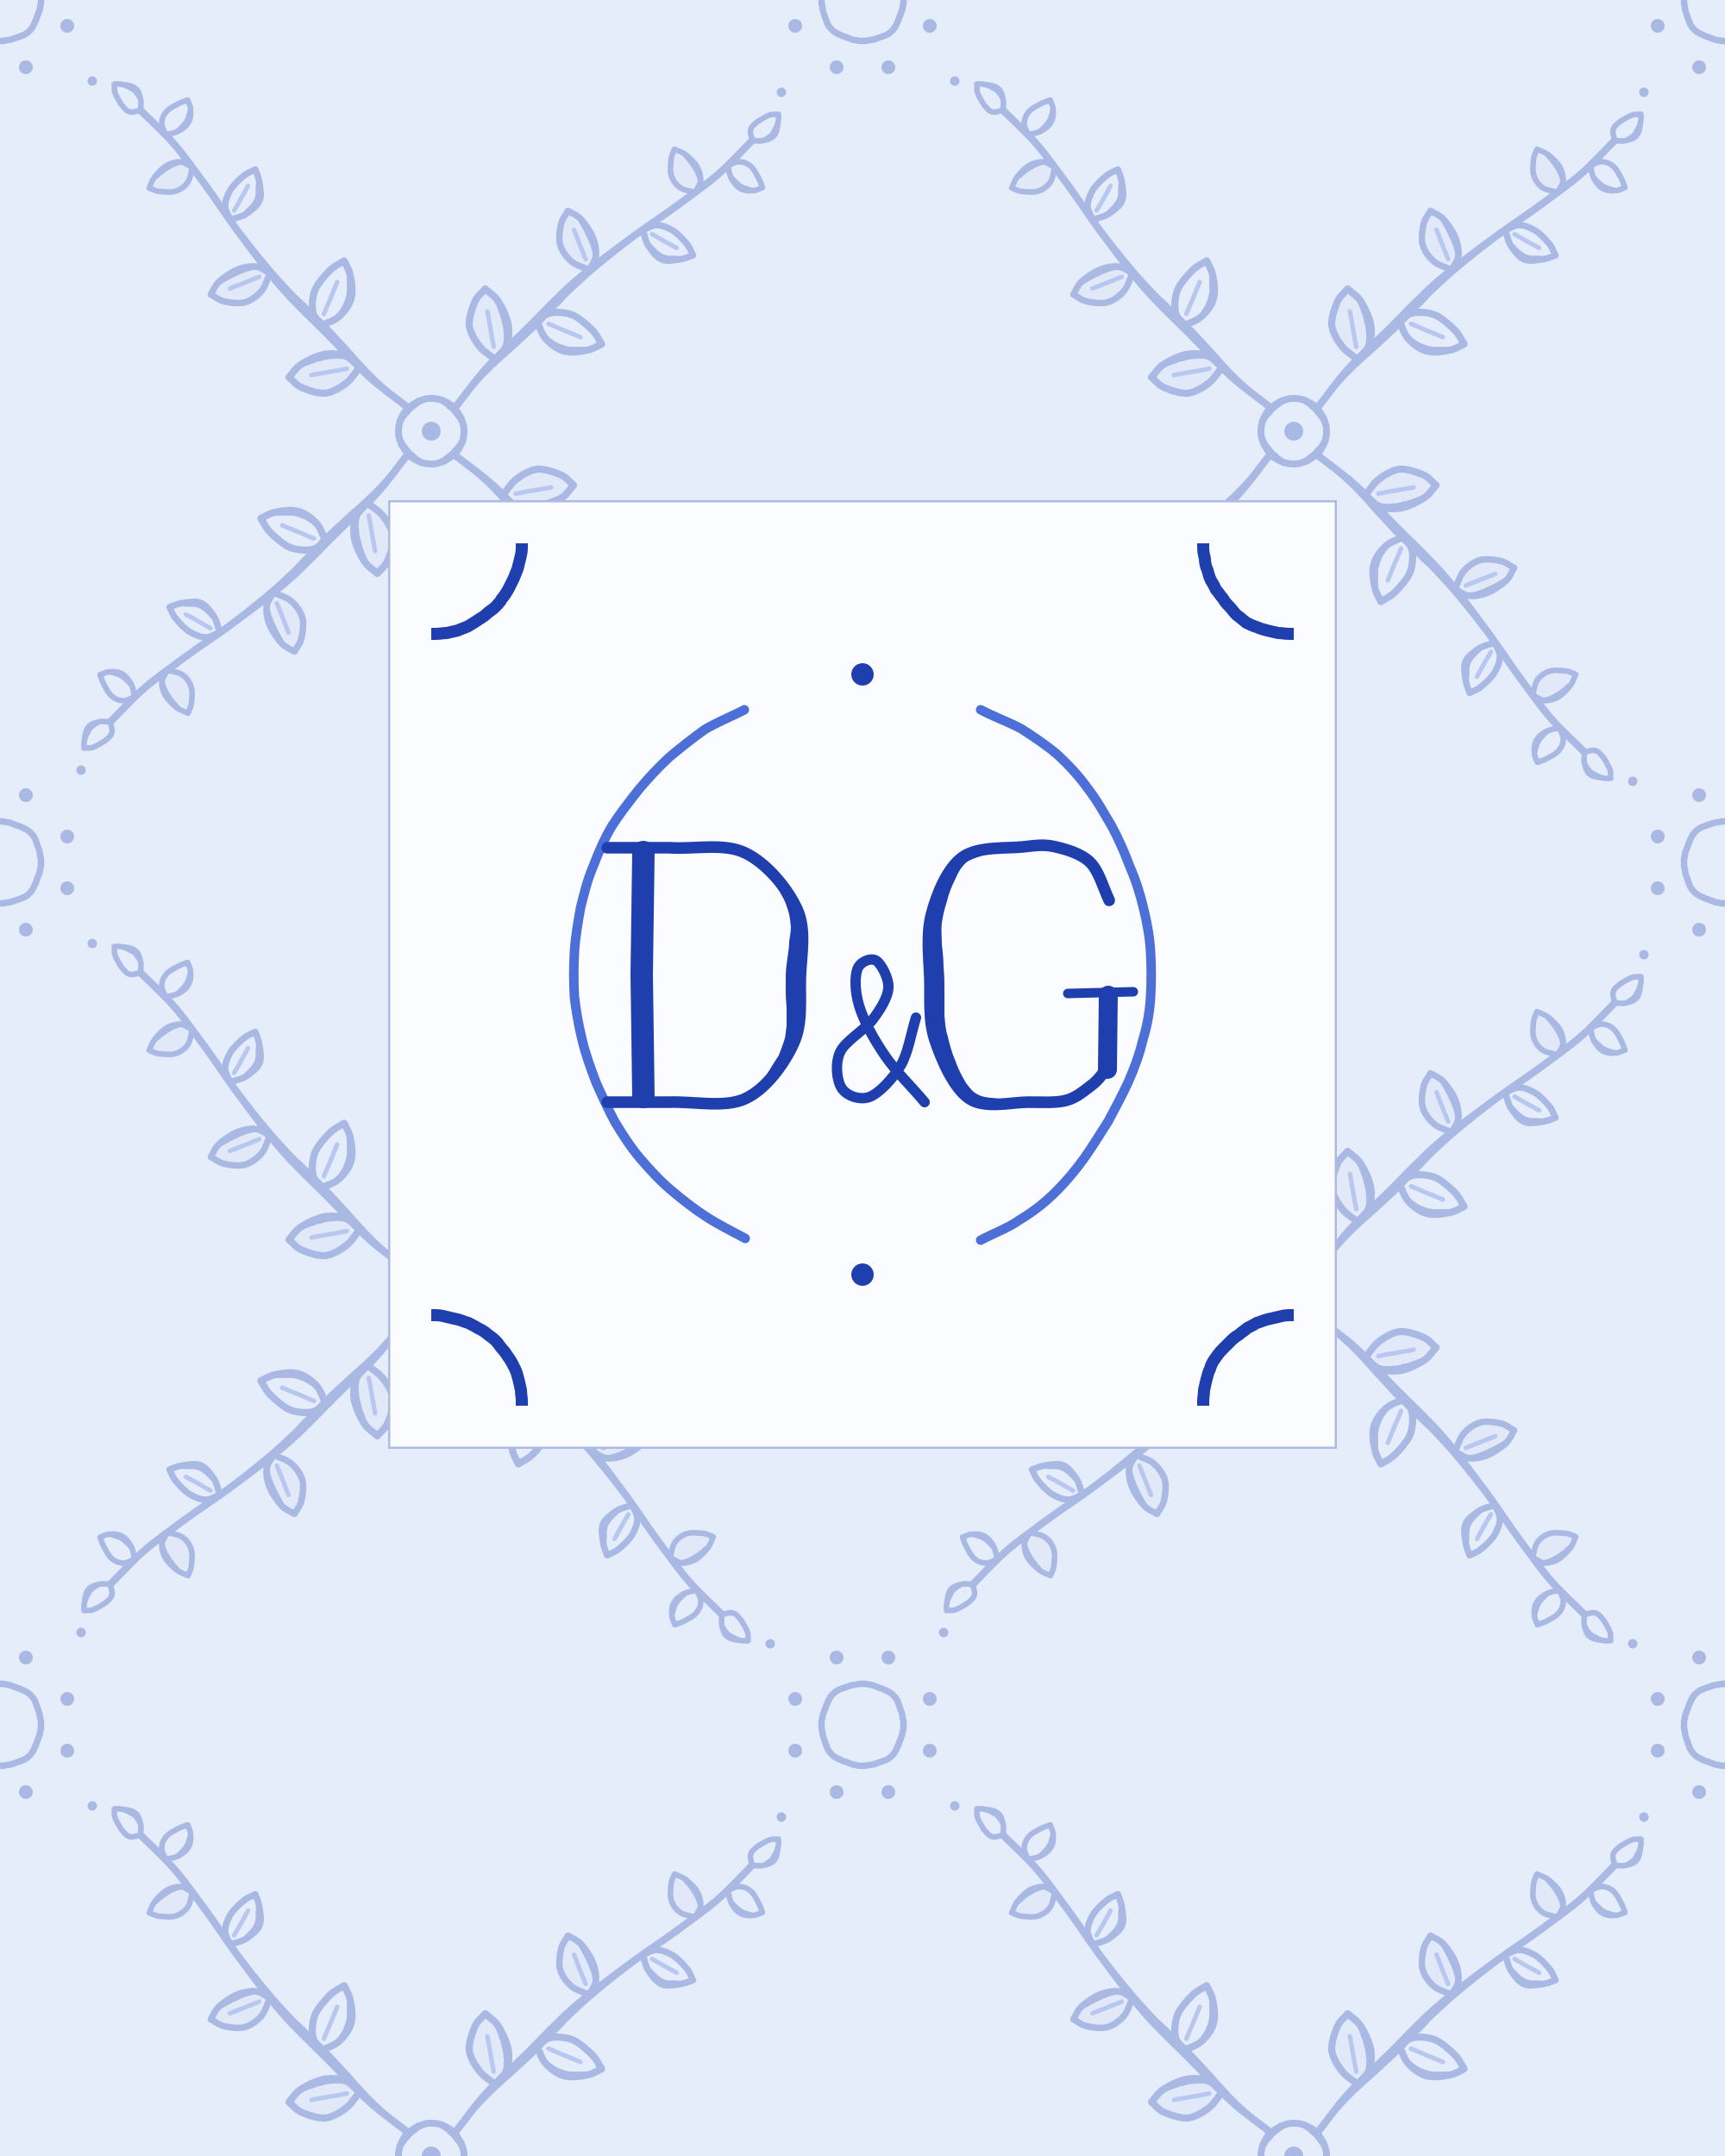
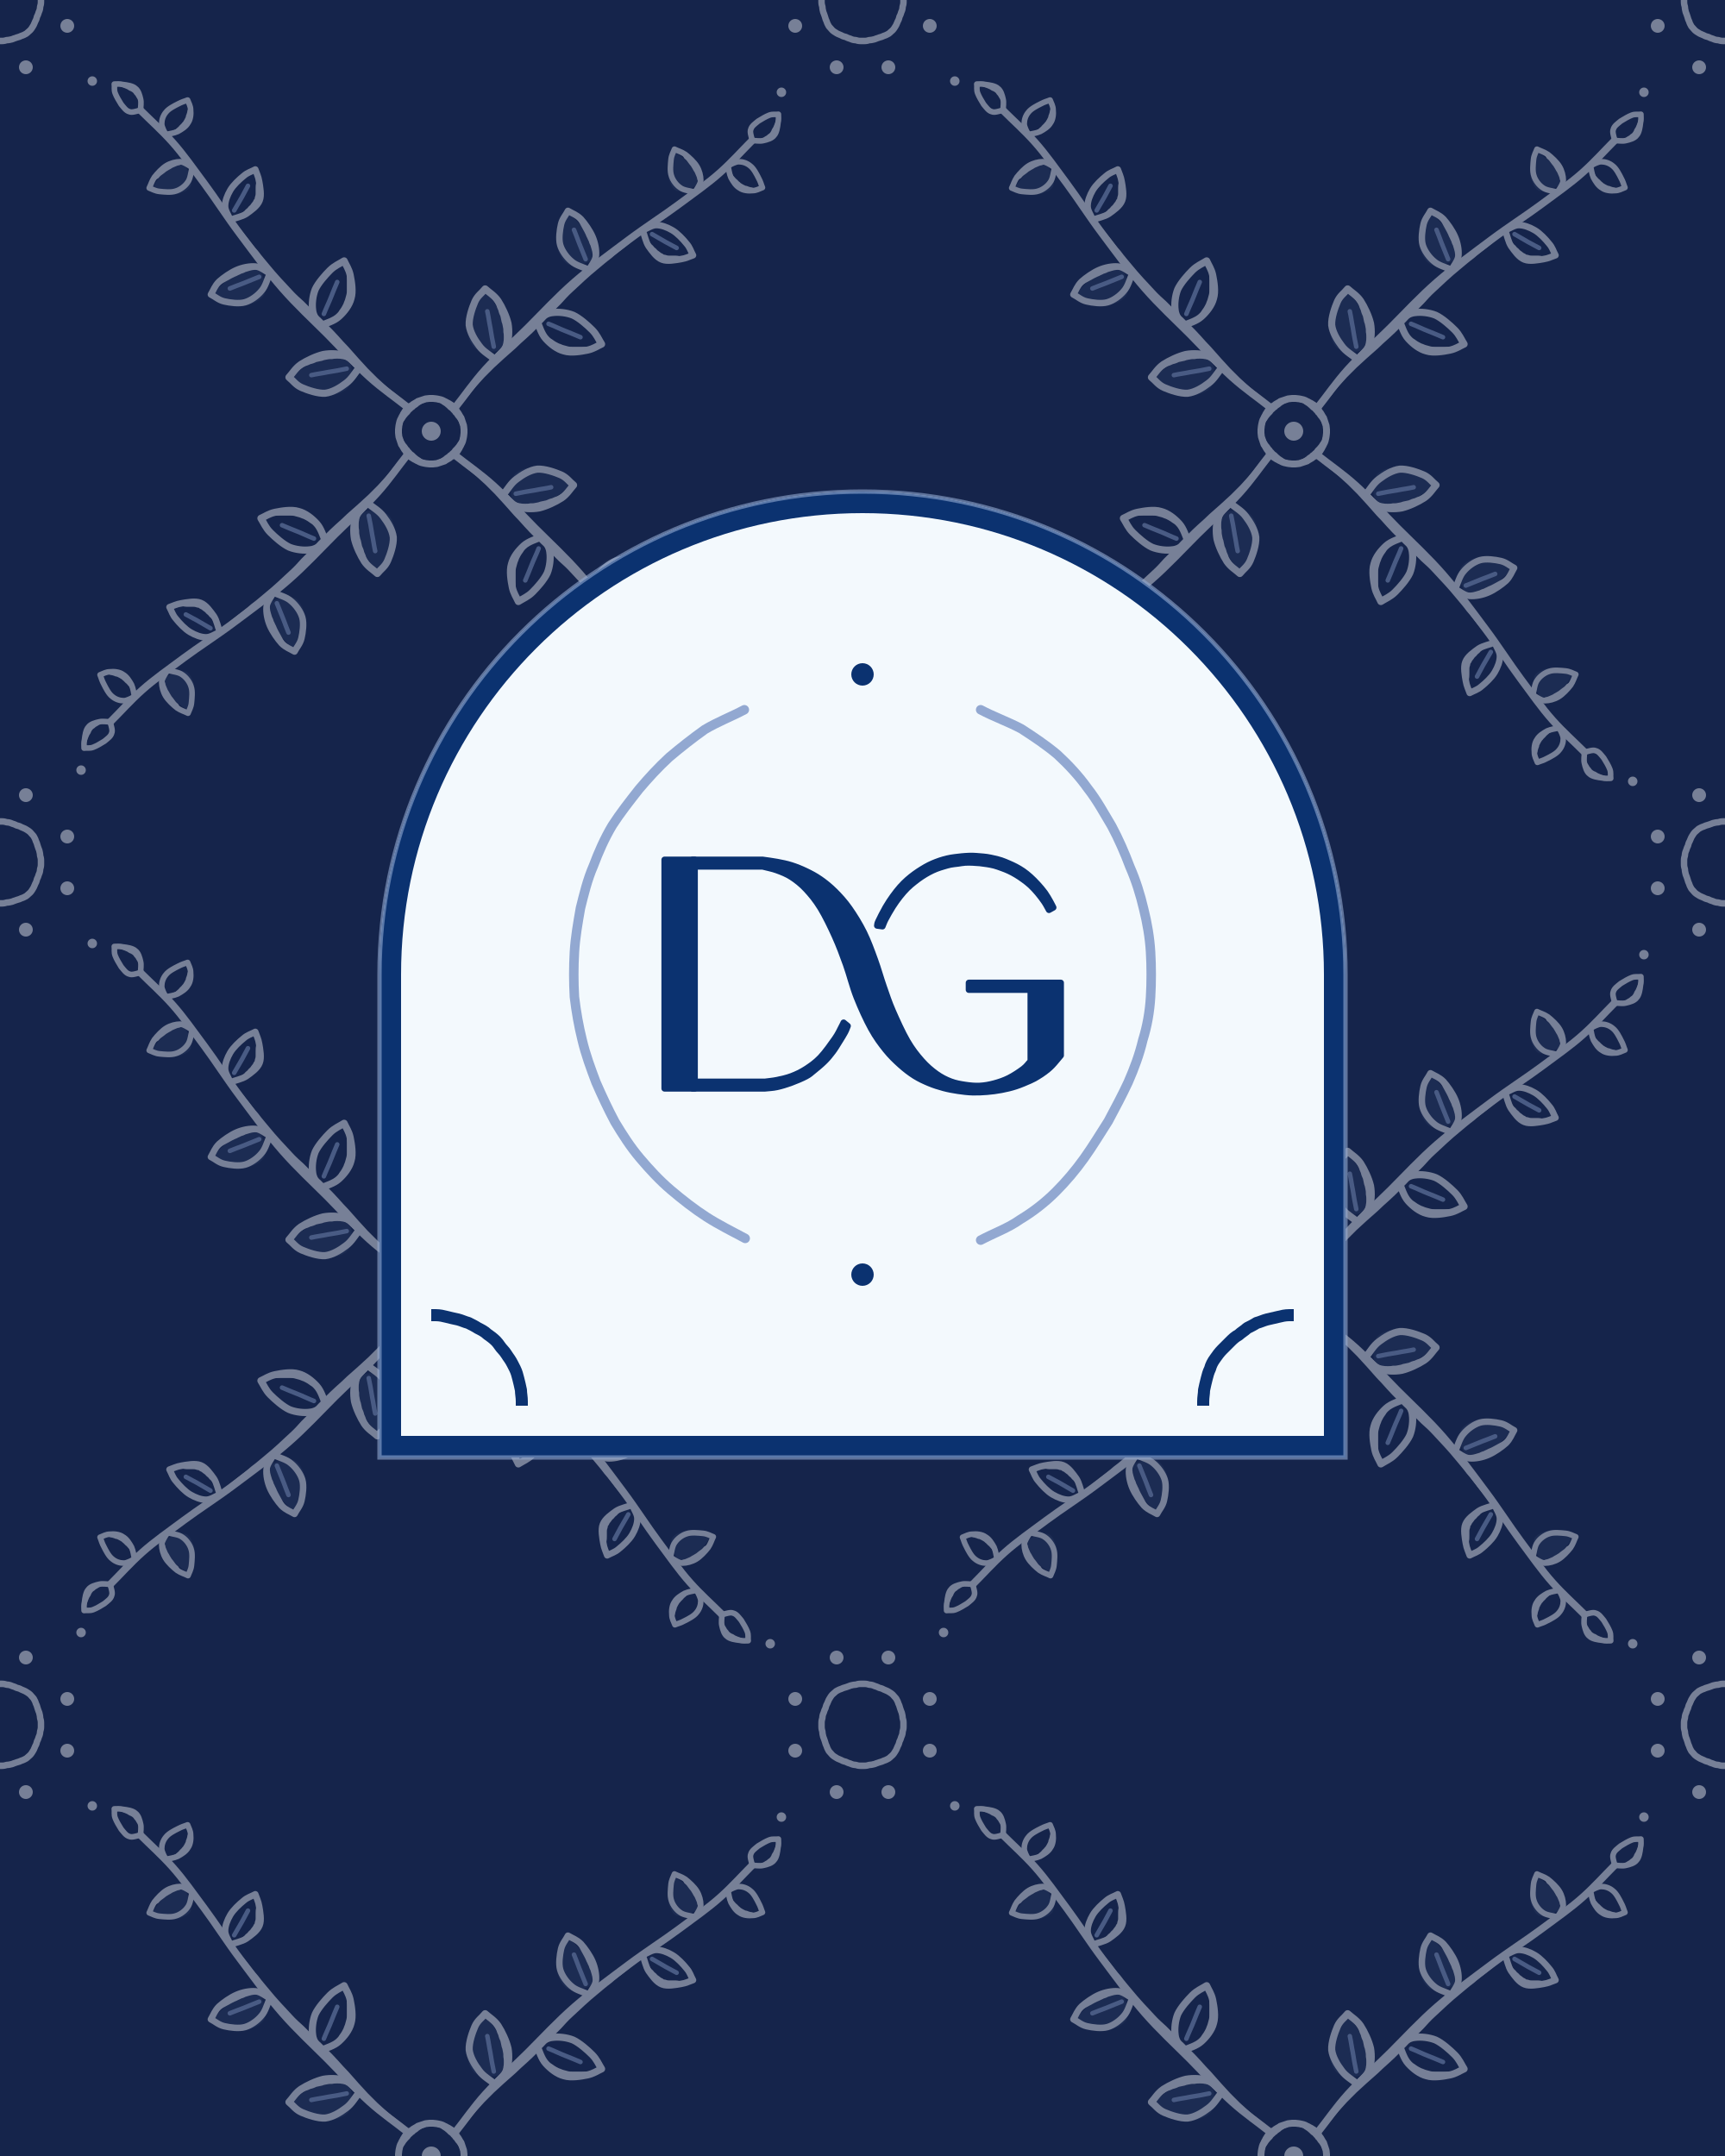
<svg xmlns="http://www.w3.org/2000/svg" viewBox="0 0 800 1000" width="800" height="1000">
  <defs>
    <symbol id="bg" viewBox="0 0 100 100">
      <g>
-         <g fill="#4C6FD8" fill-opacity="0.12">
+         <g fill="#92A8D1" fill-opacity="0.14">
          <path d="M81 89.5C80.3 90.9 77.9 91.6 76.2 91.7C74.5 91.9 72.2 91.1 70.8 90.5C69.4 89.9 67.8 89 67.8 88.1C67.7 87.2 69.3 86 70.6 85.1C72 84.2 74.1 83.1 75.8 82.8C77.5 82.4 79.9 82 80.8 83.1C81.7 84.2 81.8 88 81 89.5Z" />
          <path d="M61.4 68C61 69.4 59 70.3 57.6 70.7C56.2 71.1 54.1 70.8 52.8 70.5C51.5 70.2 49.9 69.6 49.7 68.8C49.5 68.1 50.6 66.9 51.6 65.9C52.6 64.9 54.3 63.7 55.7 63.1C57.1 62.5 59.1 61.5 60 62.3C61 63.2 61.8 66.7 61.4 68Z" />
          <path d="M44.3 42.8C44.2 44 42.6 44.5 41.6 44.9C40.5 45.2 38.9 45.1 37.8 44.9C36.8 44.8 35.6 44.7 35.4 44.1C35.2 43.6 36 42.5 36.6 41.7C37.3 40.8 38.4 39.5 39.4 38.9C40.4 38.3 41.8 37.4 42.6 38.1C43.4 38.8 44.5 41.7 44.3 42.8Z" />
        </g>
-         <g fill="none" stroke="#1F3FAE" stroke-linecap="round" stroke-linejoin="round">
+         <g fill="none" stroke="#FFFFFF" stroke-linecap="round" stroke-linejoin="round">
          <path d="M94.7 94.6C91.7 92.2 88.7 90.2 85.6 87.4C82.5 84.6 79.4 81 76 77.6C72.6 74.2 68.8 70.7 65.4 66.8C62 62.9 58.6 58.2 55.6 54.2C52.6 50.2 50 46.1 47.4 42.6C44.8 39.1 42.5 35.8 40 33C37.5 30.2 35.1 28.1 32.6 25.6" stroke-width="1.7" />
          <path d="M93.6 93.7C92.8 93.1 92.1 92.5 91.4 91.9C90.6 91.3 89.9 90.7 89.2 90.1C88.5 89.5 87.8 88.8 87 88.1C86.3 87.4 85.6 86.7 84.8 85.9C84.1 85.1 83.3 84.3 82.6 83.5C81.8 82.6 81.1 81.8 80.3 80.9C79.5 80.1 78.7 79.2 77.9 78.3C77.1 77.4 76.2 76.5 75.4 75.7C74.5 74.8 73.6 73.9 72.7 73.1C71.8 72.2 70.9 71.3 70 70.4C69 69.5 68.1 68.7 67.2 67.7C66.4 66.8 65.5 65.9 64.6 64.9C63.7 63.9 62.8 62.9 62 61.9C61.1 60.8 60.2 59.8 59.4 58.7C58.5 57.7 57.7 56.6 56.9 55.6C56.1 54.6 55.1 53.4 54.5 52.7C53.9 51.9 53.8 51.7 53.4 51.2" stroke-width="1.3" />
          <path d="M83.4 85.2C82.3 86.4 81.6 87.9 80.2 88.9C78.9 89.9 77.1 91 75.4 91.2C73.7 91.3 71.4 90.5 70 89.9C68.6 89.3 68 88.3 67 87.5C67.9 86.5 68.5 85.4 69.8 84.5C71.2 83.6 73.3 82.6 75 82.2C76.7 81.9 78.6 82 80 82.5C81.4 83 82.3 84.3 83.4 85.2" stroke-width="1.65" />
          <path d="M68.6 85.6C68.9 85.4 69.1 85.2 69.5 85C69.8 84.8 70.1 84.6 70.5 84.4C70.9 84.3 71.4 84.1 71.8 83.9C72.3 83.8 72.8 83.6 73.2 83.4C73.7 83.3 74.1 83.2 74.6 83.1C75 82.9 75.4 82.9 75.8 82.8C76.2 82.7 76.6 82.7 77 82.7C77.4 82.6 77.8 82.6 78.2 82.6C78.6 82.6 79 82.6 79.4 82.7C79.8 82.7 80.1 82.8 80.4 82.9C80.8 83 81.1 83.2 81.4 83.4" stroke-width="1.15" />
-           <path d="M80.4 85.5C79 85.8 77.4 86.1 76 86.3C74.6 86.6 73.5 86.7 72.2 87" stroke-width="1.05" stroke="#4C6FD8" />
+           <path d="M80.4 85.5C79 85.8 77.4 86.1 76 86.3C74.6 86.6 73.5 86.7 72.2 87" stroke-width="1.05" stroke="#92A8D1" />
          <path d="M74.2 75.6C73.6 74.4 72.6 73.3 72.5 71.9C72.3 70.5 72.5 68.6 73.1 67.1C73.8 65.6 75.4 63.8 76.5 62.7C77.6 61.6 78.7 61.2 79.8 60.5C80.3 61.6 80.9 62.4 81.2 63.8C81.5 65.3 81.9 67.6 81.4 69.2C81 70.8 79.8 72.3 78.6 73.4C77.4 74.5 75.7 74.9 74.2 75.6" stroke-width="1.65" />
          <path d="M80.8 62.4C80.8 62.7 80.9 63 81 63.3C81 63.7 81 64.1 81 64.5C81 64.9 81 65.3 81 65.8C81 66.2 81 66.7 81 67.2C81 67.6 81 68 80.9 68.4C80.8 68.8 80.7 69.2 80.6 69.5C80.5 69.9 80.3 70.2 80.2 70.6C80 71 79.8 71.4 79.6 71.7C79.3 72.1 79.1 72.4 78.9 72.8C78.6 73.1 78.4 73.4 78.1 73.7C77.8 73.9 77.4 74.1 77.1 74.4" stroke-width="1.15" />
-           <path d="M75.1 72.8C75.6 71.5 76.3 70.1 76.8 68.8C77.3 67.6 77.7 66.5 78.2 65.4" stroke-width="1.05" stroke="#4C6FD8" />
+           <path d="M75.1 72.8C75.6 71.5 76.3 70.1 76.8 68.8C77.3 67.6 77.7 66.5 78.2 65.4" stroke-width="1.05" stroke="#92A8D1" />
          <path d="M62.6 63.4C61.9 64.8 61.6 66.4 60.6 67.5C59.7 68.6 58.2 69.7 56.8 70.1C55.4 70.5 53.3 70.2 52 69.9C50.7 69.6 49.9 68.8 48.9 68.3C49.5 67.3 49.8 66.3 50.8 65.3C51.8 64.4 53.5 63.2 54.9 62.6C56.3 62 57.9 61.7 59.2 61.8C60.5 61.9 61.5 62.9 62.6 63.4" stroke-width="1.5" />
          <path d="M49.9 66.4C50.2 66.2 50.3 66 50.6 65.8C50.8 65.6 51.1 65.4 51.4 65.2C51.8 65 52.1 64.8 52.5 64.6C52.9 64.4 53.2 64.2 53.6 64C54 63.8 54.4 63.6 54.7 63.5C55 63.3 55.4 63.2 55.7 63C56 62.9 56.4 62.8 56.7 62.6C57 62.5 57.4 62.4 57.7 62.3C58.1 62.2 58.4 62.1 58.7 62.1C59 62 59.3 62 59.6 62C59.9 62 60.2 62.1 60.5 62.2" stroke-width="1.05" />
-           <path d="M60.1 64.2C58.9 64.7 57.6 65.2 56.4 65.7C55.3 66.1 54.3 66.5 53.3 66.9" stroke-width="1.05" stroke="#4C6FD8" />
+           <path d="M60.1 64.2C58.9 64.7 57.6 65.2 56.4 65.7C55.3 66.1 54.3 66.5 53.3 66.9" stroke-width="1.05" stroke="#92A8D1" />
          <path d="M53.4 51C53 49.9 52.2 48.9 52.2 47.8C52.2 46.6 52.7 45.3 53.4 44.1C54.1 42.9 55.5 41.6 56.5 40.8C57.4 40 58.3 39.8 59.2 39.3C59.5 40.2 59.9 40.9 60.1 42.1C60.3 43.3 60.7 45.3 60.2 46.5C59.7 47.8 58.2 48.8 57.1 49.6C56 50.3 54.6 50.5 53.4 51" stroke-width="1.5" />
          <path d="M59.8 40.9C59.8 41.2 59.9 41.4 59.9 41.7C59.9 42 59.9 42.3 59.9 42.6C59.8 43 59.8 43.4 59.8 43.8C59.8 44.1 59.8 44.6 59.8 44.9C59.8 45.3 59.7 45.6 59.6 45.9C59.6 46.2 59.5 46.4 59.3 46.6C59.2 46.9 59 47.2 58.8 47.4C58.6 47.7 58.4 48 58.1 48.2C57.9 48.5 57.6 48.8 57.3 49C57.1 49.3 56.9 49.5 56.6 49.7C56.3 49.9 56 50.1 55.7 50.2" stroke-width="1.05" />
-           <path d="M54.3 48.8C54.9 47.8 55.5 46.7 56.1 45.7C56.6 44.8 57 44 57.5 43.1" stroke-width="1.05" stroke="#4C6FD8" />
+           <path d="M54.3 48.8C54.9 47.8 55.5 46.7 56.1 45.7C56.6 44.8 57 44 57.5 43.1" stroke-width="1.05" stroke="#92A8D1" />
          <path d="M44.6 38.8C44.2 40 44.2 41.4 43.5 42.3C42.9 43.2 41.8 44 40.8 44.3C39.7 44.7 38.1 44.5 37 44.4C36 44.3 35.4 43.9 34.6 43.6C35 42.8 35.2 42 35.8 41.1C36.5 40.2 37.6 39 38.6 38.4C39.6 37.8 40.8 37.5 41.8 37.5C42.8 37.6 43.7 38.4 44.6 38.8" stroke-width="1.3" />
          <path d="M35.3 42.1C35.4 41.9 35.5 41.7 35.7 41.5C35.9 41.3 36.1 41.1 36.4 41C36.6 40.8 36.8 40.5 37.1 40.3C37.4 40.1 37.6 39.9 37.9 39.7C38.1 39.5 38.4 39.3 38.6 39.2C38.9 39 39.1 38.9 39.3 38.8C39.5 38.7 39.7 38.5 40 38.4C40.2 38.3 40.5 38.2 40.7 38.1C40.9 38 41.2 37.9 41.4 37.9C41.7 37.8 41.9 37.7 42.1 37.7C42.4 37.7 42.6 37.8 42.9 37.9" stroke-width="0.91" />
          <path d="M38.4 31.2C38.1 30.4 37.5 29.5 37.5 28.7C37.5 27.8 37.8 26.8 38.5 26C39.1 25.2 40.5 24.5 41.3 24.1C42.2 23.6 42.8 23.5 43.5 23.2C43.8 24 44.2 24.6 44.2 25.5C44.3 26.4 44.2 27.7 43.6 28.5C43.1 29.4 42.1 30 41.2 30.5C40.3 30.9 39.3 31 38.4 31.2" stroke-width="1.3" />
          <path d="M44.1 24.6C44.1 24.8 44.1 25 44.1 25.2C44.1 25.4 44 25.6 43.9 25.8C43.9 26 43.8 26.3 43.7 26.6C43.6 26.8 43.5 27.1 43.5 27.3C43.4 27.5 43.3 27.7 43.2 27.9C43.1 28.1 43 28.2 42.9 28.4C42.8 28.6 42.6 28.7 42.5 28.9C42.3 29.1 42.1 29.3 41.9 29.5C41.8 29.7 41.6 29.8 41.4 30C41.2 30.2 41 30.4 40.8 30.5C40.6 30.6 40.4 30.7 40.2 30.8" stroke-width="0.91" />
          <path d="M32.6 25.6C31.7 25.7 30.7 26.2 30 25.9C29.2 25.7 28.7 24.9 28.1 24.2C27.6 23.4 27 22.4 26.7 21.6C26.4 20.8 26.6 20.2 26.5 19.5C27.2 19.5 27.7 19.4 28.5 19.6C29.4 19.7 30.8 19.9 31.4 20.5C32.1 21 32.4 22.1 32.6 23C32.8 23.8 32.6 24.7 32.6 25.6" stroke-width="1.3" />
          <path d="M27.7 19.5C27.9 19.5 28 19.6 28.2 19.7C28.4 19.7 28.6 19.8 28.8 19.9C29 20 29.3 20.1 29.5 20.2C29.8 20.3 30 20.5 30.2 20.6C30.5 20.7 30.7 20.8 30.8 20.9C31 21 31 21 31.2 21.2C31.3 21.3 31.4 21.4 31.5 21.6C31.6 21.7 31.8 21.9 31.9 22.1C32 22.3 32.1 22.5 32.3 22.7C32.4 22.9 32.5 23.1 32.6 23.3C32.6 23.5 32.7 23.7 32.7 24" stroke-width="0.91" />
          <path d="M9.5 -0.7C9.5 -0.3 9.5 0.1 9.5 0.5C9.5 0.9 9.4 1.3 9.3 1.6C9.3 2 9.2 2.4 9 2.8C8.9 3.1 8.8 3.5 8.6 3.8C8.5 4.2 8.4 4.6 8.2 4.9C8 5.3 7.9 5.7 7.7 6C7.5 6.3 7.3 6.7 7 7C6.7 7.3 6.4 7.5 6.1 7.8C5.7 8 5.4 8.2 5 8.3C4.6 8.5 4.3 8.6 3.9 8.7C3.5 8.8 3.1 9 2.8 9.1C2.4 9.2 2 9.3 1.6 9.3C1.3 9.4 0.9 9.5 0.5 9.5C0.1 9.5 -0.3 9.5 -0.7 9.5" stroke-width="1.5" />
          <path d="M92.4 100.5C92.4 100.2 92.4 99.9 92.4 99.6C92.4 99.3 92.5 99 92.5 98.7C92.6 98.4 92.6 98.1 92.7 97.8C92.8 97.5 92.9 97.2 93.1 96.9C93.2 96.6 93.4 96.4 93.5 96.1C93.7 95.8 93.8 95.6 94 95.3C94.2 95.1 94.4 94.9 94.6 94.6C94.9 94.4 95.1 94.2 95.4 94.1C95.6 93.9 95.9 93.7 96.1 93.6C96.4 93.4 96.7 93.3 96.9 93.1C97.2 93 97.5 92.9 97.8 92.8C98.1 92.7 98.4 92.6 98.7 92.5C99 92.5 99.3 92.4 99.6 92.4C99.9 92.4 100.2 92.4 100.5 92.4" stroke-width="1.6" />
          <path d="M92.5 99C92.5 98.8 92.6 98.6 92.7 98.4C92.7 98.1 92.8 97.9 92.9 97.7C93.1 97.5 93.2 97.3 93.3 97.2C93.4 97 93.6 96.8 93.7 96.6C93.8 96.4 94 96.3 94.1 96.1C94.3 95.9 94.4 95.8 94.6 95.6C94.7 95.4 94.8 95.3 95 95.1C95.1 95 95.3 94.9 95.4 94.7C95.6 94.6 95.8 94.5 95.9 94.3C96.1 94.2 96.3 94 96.5 93.9C96.6 93.8 96.8 93.6 97 93.5C97.2 93.4 97.4 93.2 97.6 93.1C97.8 93 98 92.9 98.2 92.8C98.4 92.7 98.7 92.6 98.8 92.5C98.9 92.5 98.9 92.5 99 92.5" stroke-width="1.12" />
        </g>
-         <g fill="#1F3FAE">
+         <g fill="#FFFFFF">
          <circle cx="15.6" cy="6" r="1.6" />
          <circle cx="6" cy="15.6" r="1.6" />
          <circle cx="21.4" cy="18.8" r="1.1" />
          <circle cx="100" cy="100" r="2.2" />
        </g>
      </g>
    </symbol>
    <symbol id="win" viewBox="0 0 100 100">
      <g>
-         <g fill="none" stroke="#1F3FAE" stroke-linecap="round" stroke-linejoin="round">
+         <g fill="none" stroke="#0B3270" stroke-linecap="round" stroke-linejoin="round">
          <path d="M10.5 -0.7C10.5 -0.3 10.5 0.1 10.5 0.5C10.5 1 10.4 1.4 10.3 1.8C10.2 2.2 10.1 2.6 10 3C9.8 3.4 9.7 3.8 9.5 4.2C9.3 4.6 9.1 5 8.9 5.4C8.7 5.7 8.5 6.1 8.2 6.4C8 6.8 7.7 7.1 7.4 7.4C7.1 7.7 6.7 7.9 6.4 8.2C6.1 8.5 5.7 8.7 5.4 8.9C5 9.2 4.6 9.4 4.3 9.6C3.9 9.8 3.5 9.9 3.1 10.1C2.7 10.2 2.2 10.3 1.8 10.4C1.4 10.4 1 10.5 0.5 10.5C0.1 10.5 -0.3 10.5 -0.7 10.5" stroke-width="1.4" />
          <path d="M100.7 10.5C100.3 10.5 99.9 10.5 99.5 10.5C99 10.5 98.6 10.4 98.2 10.4C97.7 10.3 97.3 10.2 96.9 10.1C96.5 10 96.1 9.9 95.7 9.7C95.3 9.6 94.9 9.4 94.5 9.2C94.1 8.9 93.8 8.6 93.5 8.4C93.1 8.1 92.9 7.7 92.6 7.4C92.3 7.1 92 6.8 91.8 6.4C91.5 6.1 91.3 5.7 91 5.4C90.8 5 90.6 4.6 90.4 4.3C90.2 3.9 90.1 3.5 90 3.1C89.8 2.7 89.7 2.2 89.7 1.8C89.6 1.4 89.5 1 89.5 0.5C89.5 0.1 89.5 -0.3 89.5 -0.7" stroke-width="1.4" />
          <path d="M89.5 100.7C89.5 100.3 89.5 99.9 89.5 99.5C89.5 99 89.6 98.6 89.6 98.2C89.7 97.7 89.8 97.3 89.9 96.9C90 96.5 90.1 96.1 90.3 95.7C90.4 95.3 90.6 94.9 90.9 94.5C91.1 94.2 91.4 93.8 91.7 93.5C92 93.2 92.3 92.9 92.6 92.6C92.9 92.3 93.2 92 93.6 91.8C93.9 91.5 94.3 91.3 94.6 91C95 90.8 95.4 90.6 95.7 90.4C96.1 90.3 96.5 90.1 96.9 90C97.3 89.9 97.8 89.8 98.2 89.7C98.6 89.6 99 89.5 99.5 89.5C99.9 89.5 100.3 89.5 100.7 89.5" stroke-width="1.4" />
          <path d="M-0.7 89.5C-0.3 89.5 0.1 89.5 0.5 89.5C1 89.5 1.4 89.6 1.8 89.7C2.2 89.8 2.6 89.9 3.1 90C3.5 90.1 3.9 90.3 4.3 90.4C4.7 90.6 5.1 90.8 5.4 91C5.8 91.2 6.2 91.4 6.5 91.7C6.8 91.9 7.2 92.2 7.5 92.5C7.8 92.8 8 93.2 8.3 93.5C8.6 93.8 8.8 94.2 9.1 94.6C9.3 94.9 9.5 95.3 9.7 95.7C9.9 96.1 10 96.5 10.1 96.9C10.2 97.3 10.3 97.7 10.4 98.2C10.4 98.6 10.5 99 10.5 99.5C10.5 99.9 10.5 100.3 10.5 100.7" stroke-width="1.4" />
-           <path d="M36.4 80.6C34.9 79.8 33.3 79 31.9 78.1C30.5 77.2 29.1 76.1 27.8 75C26.5 73.9 25.3 72.6 24.2 71.3C23.1 70 22.2 68.6 21.3 67.1C20.5 65.6 19.8 64.1 19.1 62.5C18.5 60.9 17.9 59.3 17.5 57.6C17.1 56 16.8 54.3 16.6 52.6C16.5 50.9 16.5 49.1 16.6 47.4C16.7 45.7 17 44 17.3 42.3C17.7 40.7 18.1 39 18.8 37.4C19.4 35.8 20.1 34.2 21 32.7C21.9 31.3 23 29.9 24.1 28.5C25.2 27.2 26.3 26 27.6 24.8C28.9 23.7 30.3 22.6 31.7 21.6C33.2 20.7 34.8 20.1 36.3 19.3" stroke-width="1.1" stroke="#4C6FD8" />
-           <path d="M63.7 19.3C65.2 20.1 66.9 20.7 68.4 21.5C69.8 22.4 71.3 23.4 72.6 24.5C73.9 25.7 75.1 27 76.1 28.4C77.2 29.8 78 31.3 78.9 32.8C79.7 34.3 80.4 35.9 81 37.5C81.7 39.1 82.2 40.7 82.6 42.4C83 44 83.3 45.7 83.4 47.4C83.5 49.1 83.5 50.9 83.4 52.6C83.3 54.3 83 56 82.5 57.6C82.1 59.3 81.5 60.9 80.8 62.5C80.1 64 79.3 65.5 78.5 67C77.6 68.4 76.7 69.9 75.7 71.3C74.7 72.7 73.6 74 72.4 75.2C71.2 76.4 69.8 77.5 68.3 78.4C66.9 79.4 65.2 80 63.7 80.8" stroke-width="1.1" stroke="#4C6FD8" />
-           <path d="M24.6 35.8L24.4 50L24.6 64.2" stroke-width="2.6" />
-           <path d="M20.4 35.3L27.6 35.3C30.5 35.5 33.9 34.7 36.4 35.9C38.9 37.1 41.3 40 42.4 42.4C43.5 44.8 42.9 47.6 42.8 50.2C42.7 52.8 43.1 55.6 42 58C40.9 60.4 38.8 63.3 36.4 64.4C34 65.5 30.5 64.7 27.6 64.8L20.4 64.8" stroke-width="1.35" />
-           <path d="M39.9 38.7C40.4 39.3 40.9 40 41.2 40.6C41.6 41.3 41.8 41.9 42 42.6C42.2 43.2 42.2 43.8 42.3 44.4C42.3 45 42.2 45.6 42.1 46.2C42.1 46.8 42 47.5 41.9 48.1C41.8 48.8 41.7 49.5 41.7 50.2C41.7 50.8 41.7 51.5 41.7 52.2C41.7 52.8 41.8 53.5 41.8 54.1C41.8 54.8 41.8 55.4 41.8 56C41.7 56.6 41.7 57.2 41.5 57.8C41.3 58.4 41.1 59 40.8 59.7C40.4 60.3 39.9 61.1 39.6 61.6C39.3 62.1 39.2 62.2 38.9 62.5" stroke-width="1.2" />
-           <path d="M56.2 55C55.6 56.9 55.3 59.1 54.4 60.6C53.5 62.1 51.9 63.8 50.8 64.2C49.7 64.6 48.2 64.1 47.6 63.2C47 62.3 46.8 60.3 47.4 59C48 57.7 50.3 56.4 51.2 55.2C52.1 54 52.9 52.7 53 51.6C53.1 50.5 52.2 48.8 51.6 48.4C51 48 49.7 48.5 49.4 49.4C49.1 50.3 49.1 51.9 49.6 53.6C50.1 55.3 51.3 57.5 52.6 59.4C53.9 61.3 55.7 63 57.2 64.8" stroke-width="1.2" />
-           <path d="M78.6 41.4C77.9 39.9 77.4 38 76.4 37C75.4 36 73.7 35.5 72.4 35.2C71.1 34.9 70.4 35 68.6 35.2C66.8 35.4 63.4 35.1 61.6 36.4C59.8 37.7 58.6 40.7 58 43C57.4 45.3 57.7 47.8 57.8 50.2C57.9 52.6 57.6 55.2 58.4 57.6C59.2 60 60.6 63.2 62.4 64.4C64.2 65.6 67.3 64.8 69.2 64.8C71.1 64.8 72.4 64.9 73.6 64.6C74.8 64.3 75.8 63.4 76.6 62.8C77.4 62.2 77.8 61.5 78.4 60.8" stroke-width="1.35" />
-           <path d="M64.1 35.5C63.3 35.8 62.4 36 61.7 36.5C61 37.1 60.6 37.8 60.2 38.7C59.8 39.5 59.4 40.5 59.2 41.4C58.9 42.3 58.7 43.2 58.6 44C58.5 44.9 58.6 45.7 58.6 46.5C58.7 47.4 58.8 48.3 58.8 49.2C58.9 50.2 58.9 51.1 58.9 52C58.9 53 58.9 53.9 58.9 54.8C59 55.7 59 56.4 59.3 57.3C59.5 58.2 59.8 59.3 60.2 60.2C60.5 61.1 61 62.1 61.5 62.9C62 63.6 62.5 64.2 63.2 64.5C63.9 64.9 65.2 64.9 65.8 65C66.4 65.1 66.4 65 66.7 65" stroke-width="1.2" />
-           <path d="M78.4 61L78.5 52.4" stroke-width="2.2" />
-           <path d="M73.8 52.2L81.4 52" stroke-width="1.1" />
+           <path d="M36.4 80.6C34.9 79.8 33.3 79 31.9 78.1C30.5 77.2 29.1 76.1 27.8 75C26.5 73.9 25.3 72.6 24.2 71.3C23.1 70 22.2 68.6 21.3 67.1C20.5 65.6 19.8 64.1 19.1 62.5C18.5 60.9 17.9 59.3 17.5 57.6C17.1 56 16.8 54.3 16.6 52.6C16.5 50.9 16.5 49.1 16.6 47.4C16.7 45.7 17 44 17.3 42.3C17.7 40.7 18.1 39 18.8 37.4C19.4 35.8 20.1 34.2 21 32.7C21.9 31.3 23 29.9 24.1 28.5C25.2 27.2 26.3 26 27.6 24.8C28.9 23.7 30.3 22.6 31.7 21.6C33.2 20.7 34.8 20.1 36.3 19.3" stroke-width="1.1" stroke="#92A8D1" />
+           <path d="M63.7 19.3C65.2 20.1 66.9 20.7 68.4 21.5C69.8 22.4 71.3 23.4 72.6 24.5C73.9 25.7 75.1 27 76.1 28.4C77.2 29.8 78 31.3 78.9 32.8C79.7 34.3 80.4 35.9 81 37.5C81.7 39.1 82.2 40.7 82.6 42.4C83 44 83.3 45.7 83.4 47.4C83.5 49.1 83.5 50.9 83.4 52.6C83.3 54.3 83 56 82.5 57.6C82.1 59.3 81.5 60.9 80.8 62.5C80.1 64 79.3 65.5 78.5 67C77.6 68.4 76.7 69.9 75.7 71.3C74.7 72.7 73.6 74 72.4 75.2C71.2 76.4 69.8 77.5 68.3 78.4C66.9 79.4 65.2 80 63.7 80.8" stroke-width="1.1" stroke="#92A8D1" />
        </g>
-         <g fill="#1F3FAE">
+         <g fill="#0B3270">
          <circle cx="50" cy="15.2" r="1.3" />
          <circle cx="50" cy="84.8" r="1.3" />
+           <path d="M92 262.5H154.5V736.5H92Z" transform="translate(21.9 22) scale(0.05596)" stroke="#0B3270" stroke-width="13" stroke-linejoin="round" />
+           <path d="M150 262.5L295 262.5L295 262.5C305 264 315 265.1 325 267C335 268.9 345 270.8 355 274C365 277.2 375 281.2 385 286C395 290.8 405 296 415 303C425 310 435 318 445 328C455 338 465 348.8 475 363C485 377.2 496.2 395.2 505 413C513.8 430.8 521.2 451.3 528 470C534.8 488.7 539.8 507.3 546 525C552.2 542.7 556.8 557.2 565 576C573.2 594.8 585 620.8 595 638C605 655.2 615 667.7 625 679C635 690.3 645 698.8 655 706C665 713.2 675 718.2 685 722C695 725.8 705 727.5 715 729C725 730.5 735 731.5 745 731C755 730.5 765 728.7 775 726C785 723.3 795 720 805 715C815 710 827.4 701.8 835 696C842.6 690.2 845.3 685.3 850.5 680L850.5 532L722.5 532L722.5 517.5L913 517.5L913 668C907 675 900.5 683.3 895 689C889.5 694.7 885 698.2 880 702C875 705.8 870 709 865 712C860 715 857.5 716.7 850 720C842.5 723.3 830 728.8 820 732C810 735.3 800 737.6 790 739.5C780 741.4 770 742.7 760 743.5C750 744.3 740 744.8 730 744.5C720 744.2 710 743 700 741.5C690 740 680 738.2 670 735.5C660 732.8 650 729.7 640 725.5C630 721.3 620 716.8 610 710.5C600 704.2 590 696.5 580 687.5C570 678.5 560 669 550 656.5C540 644 530 630.7 520 612.5C510 594.3 498.7 569.6 490 547.5C481.3 525.4 475.5 501 468 480C460.5 459 453.8 441.1 445 421.5C436.2 401.9 425 378.8 415 362.5C405 346.2 395 334.2 385 323.5C375 312.8 365 305 355 298.5C345 292 335 288.2 325 284.5C315 280.8 305 279.2 295 276.5L150 276.5Z" transform="translate(21.9 22) scale(0.05596)" stroke="#0B3270" stroke-width="13" stroke-linejoin="round" />
+           <path d="M532.5 399C533.3 396 532.1 396.3 535 390C537.9 383.7 545 369.7 550 361C555 352.3 560 345 565 338C570 331 575 324.7 580 319C585 313.3 590 308.5 595 304C600 299.5 605 295.7 610 292C615 288.3 620 285.1 625 282C630 278.9 635 276 640 273.5C645 271 650 268.9 655 267C660 265.1 665 263.4 670 262C675 260.6 680 259.4 685 258.5C690 257.6 695 257.1 700 256.5C705 255.9 710 255.3 715 255C720 254.7 725 254.4 730 254.5C735 254.6 740 255.1 745 255.5C750 255.9 755 256.3 760 257C765 257.8 770 258.8 775 260C780 261.2 785 262.3 790 264C795 265.7 800 267.8 805 270C810 272.2 815 274.3 820 277C825 279.7 830 282.5 835 286C840 289.5 845 293.5 850 298C855 302.5 860 307.5 865 313C870 318.5 875.7 325 880 331C884.3 337 888.1 343.9 891 349C893.9 354.1 895.3 357.3 897.5 361.5L888.5 366.5C885.3 361 882.9 355.8 879 350C875.1 344.2 869.8 337.3 865 331.5C860.2 325.8 855 320.2 850 315.5C845 310.8 840 307.2 835 303.5C830 299.8 825 296.5 820 293.5C815 290.5 810 287.8 805 285.5C800 283.2 795 281.3 790 279.5C785 277.7 780 275.8 775 274.5C770 273.2 765 272.3 760 271.5C755 270.7 750 270 745 269.5C740 269 735 268.7 730 268.5C725 268.3 720 268.2 715 268.5C710 268.8 705 269.8 700 270.5C695 271.2 690 271.5 685 272.5C680 273.5 675 275 670 276.5C665 278 660 279.5 655 281.5C650 283.5 645 285.8 640 288.5C635 291.2 630 294.2 625 297.5C620 300.8 615 304.5 610 308.5C605 312.5 600 316.5 595 321.5C590 326.5 585 332.2 580 338.5C575 344.8 570 351.7 565 359.5C560 367.3 553.6 378.7 550 385.5C546.4 392.3 545.7 395.5 543.5 400.5Z" transform="translate(21.9 22) scale(0.05596)" stroke="#0B3270" stroke-width="13" stroke-linejoin="round" />
+           <path d="M150 722.5L300 722.5L300 722.5C308.3 721.3 315.8 720.9 325 719C334.2 717.1 345 714.8 355 711C365 707.2 375 702.5 385 696C395 689.5 405 682.5 415 672C425 661.5 437.8 643.3 445 633C452.2 622.7 455 615.5 458 610C461 604.5 461.3 603.3 463 600L471.5 607C469.7 611.3 468.9 614.5 466 620C463.1 625.5 458.2 633.3 454 640C449.8 646.7 446 653.3 441 660C436 666.7 430.7 673.3 424 680C417.3 686.7 407.5 694.8 401 700C394.5 705.3 392.7 707.4 385 711.5C377.3 715.6 365 720.8 355 724.5C345 728.2 334.2 731.5 325 733.5C315.8 735.5 308.3 735.5 300 736.5L150 736.5Z" transform="translate(21.9 22) scale(0.05596)" stroke="#0B3270" stroke-width="13" stroke-linejoin="round" />
        </g>
      </g>
    </symbol>
    <pattern id="p" width="400" height="400" patternUnits="userSpaceOnUse" x="0" y="0">
      <use href="#bg" x="0" y="0" width="200" height="200" />
      <use href="#bg" x="200" y="0" width="200" height="200" transform="rotate(90 300 100)" />
      <use href="#bg" x="0" y="200" width="200" height="200" transform="rotate(270 100 300)" />
      <use href="#bg" x="200" y="200" width="200" height="200" transform="rotate(180 300 300)" />
    </pattern>
  </defs>
-   <rect width="800" height="1000" fill="#E6EDFA" />
-   <rect width="800" height="1000" fill="url(#p)" opacity=".3" />
-   <rect x="180" y="232" width="440" height="440" fill="#FBFCFF" />
-   <use href="#win" x="200" y="252" width="400" height="400" />
-   <rect x="180.5" y="232.5" width="439" height="439" fill="none" stroke="#1F3FAE" stroke-opacity=".35" />
+   <rect width="800" height="1000" fill="#15244B" />
+   <rect width="800" height="1000" fill="url(#p)" opacity=".42" />
+   <clipPath id="c">
+     <path d="M176 676V452A224 224 0 0 1 624 452V676Z" />
+   </clipPath>
+   <path d="M176 676V452A224 224 0 0 1 624 452V676Z" fill="#F3F9FD" />
+   <g clip-path="url(#c)">
+     <use href="#win" x="200" y="252" width="400" height="400" />
+   </g>
+   <path d="M176 676V452A224 224 0 0 1 624 452V676Z" fill="none" stroke="#0B3270" stroke-width="20" clip-path="url(#c)" />
+   <path d="M176 676V452A224 224 0 0 1 624 452V676Z" fill="none" stroke="#92A8D1" stroke-opacity=".6" stroke-width="2" transform="translate(0 0)" />
</svg>
